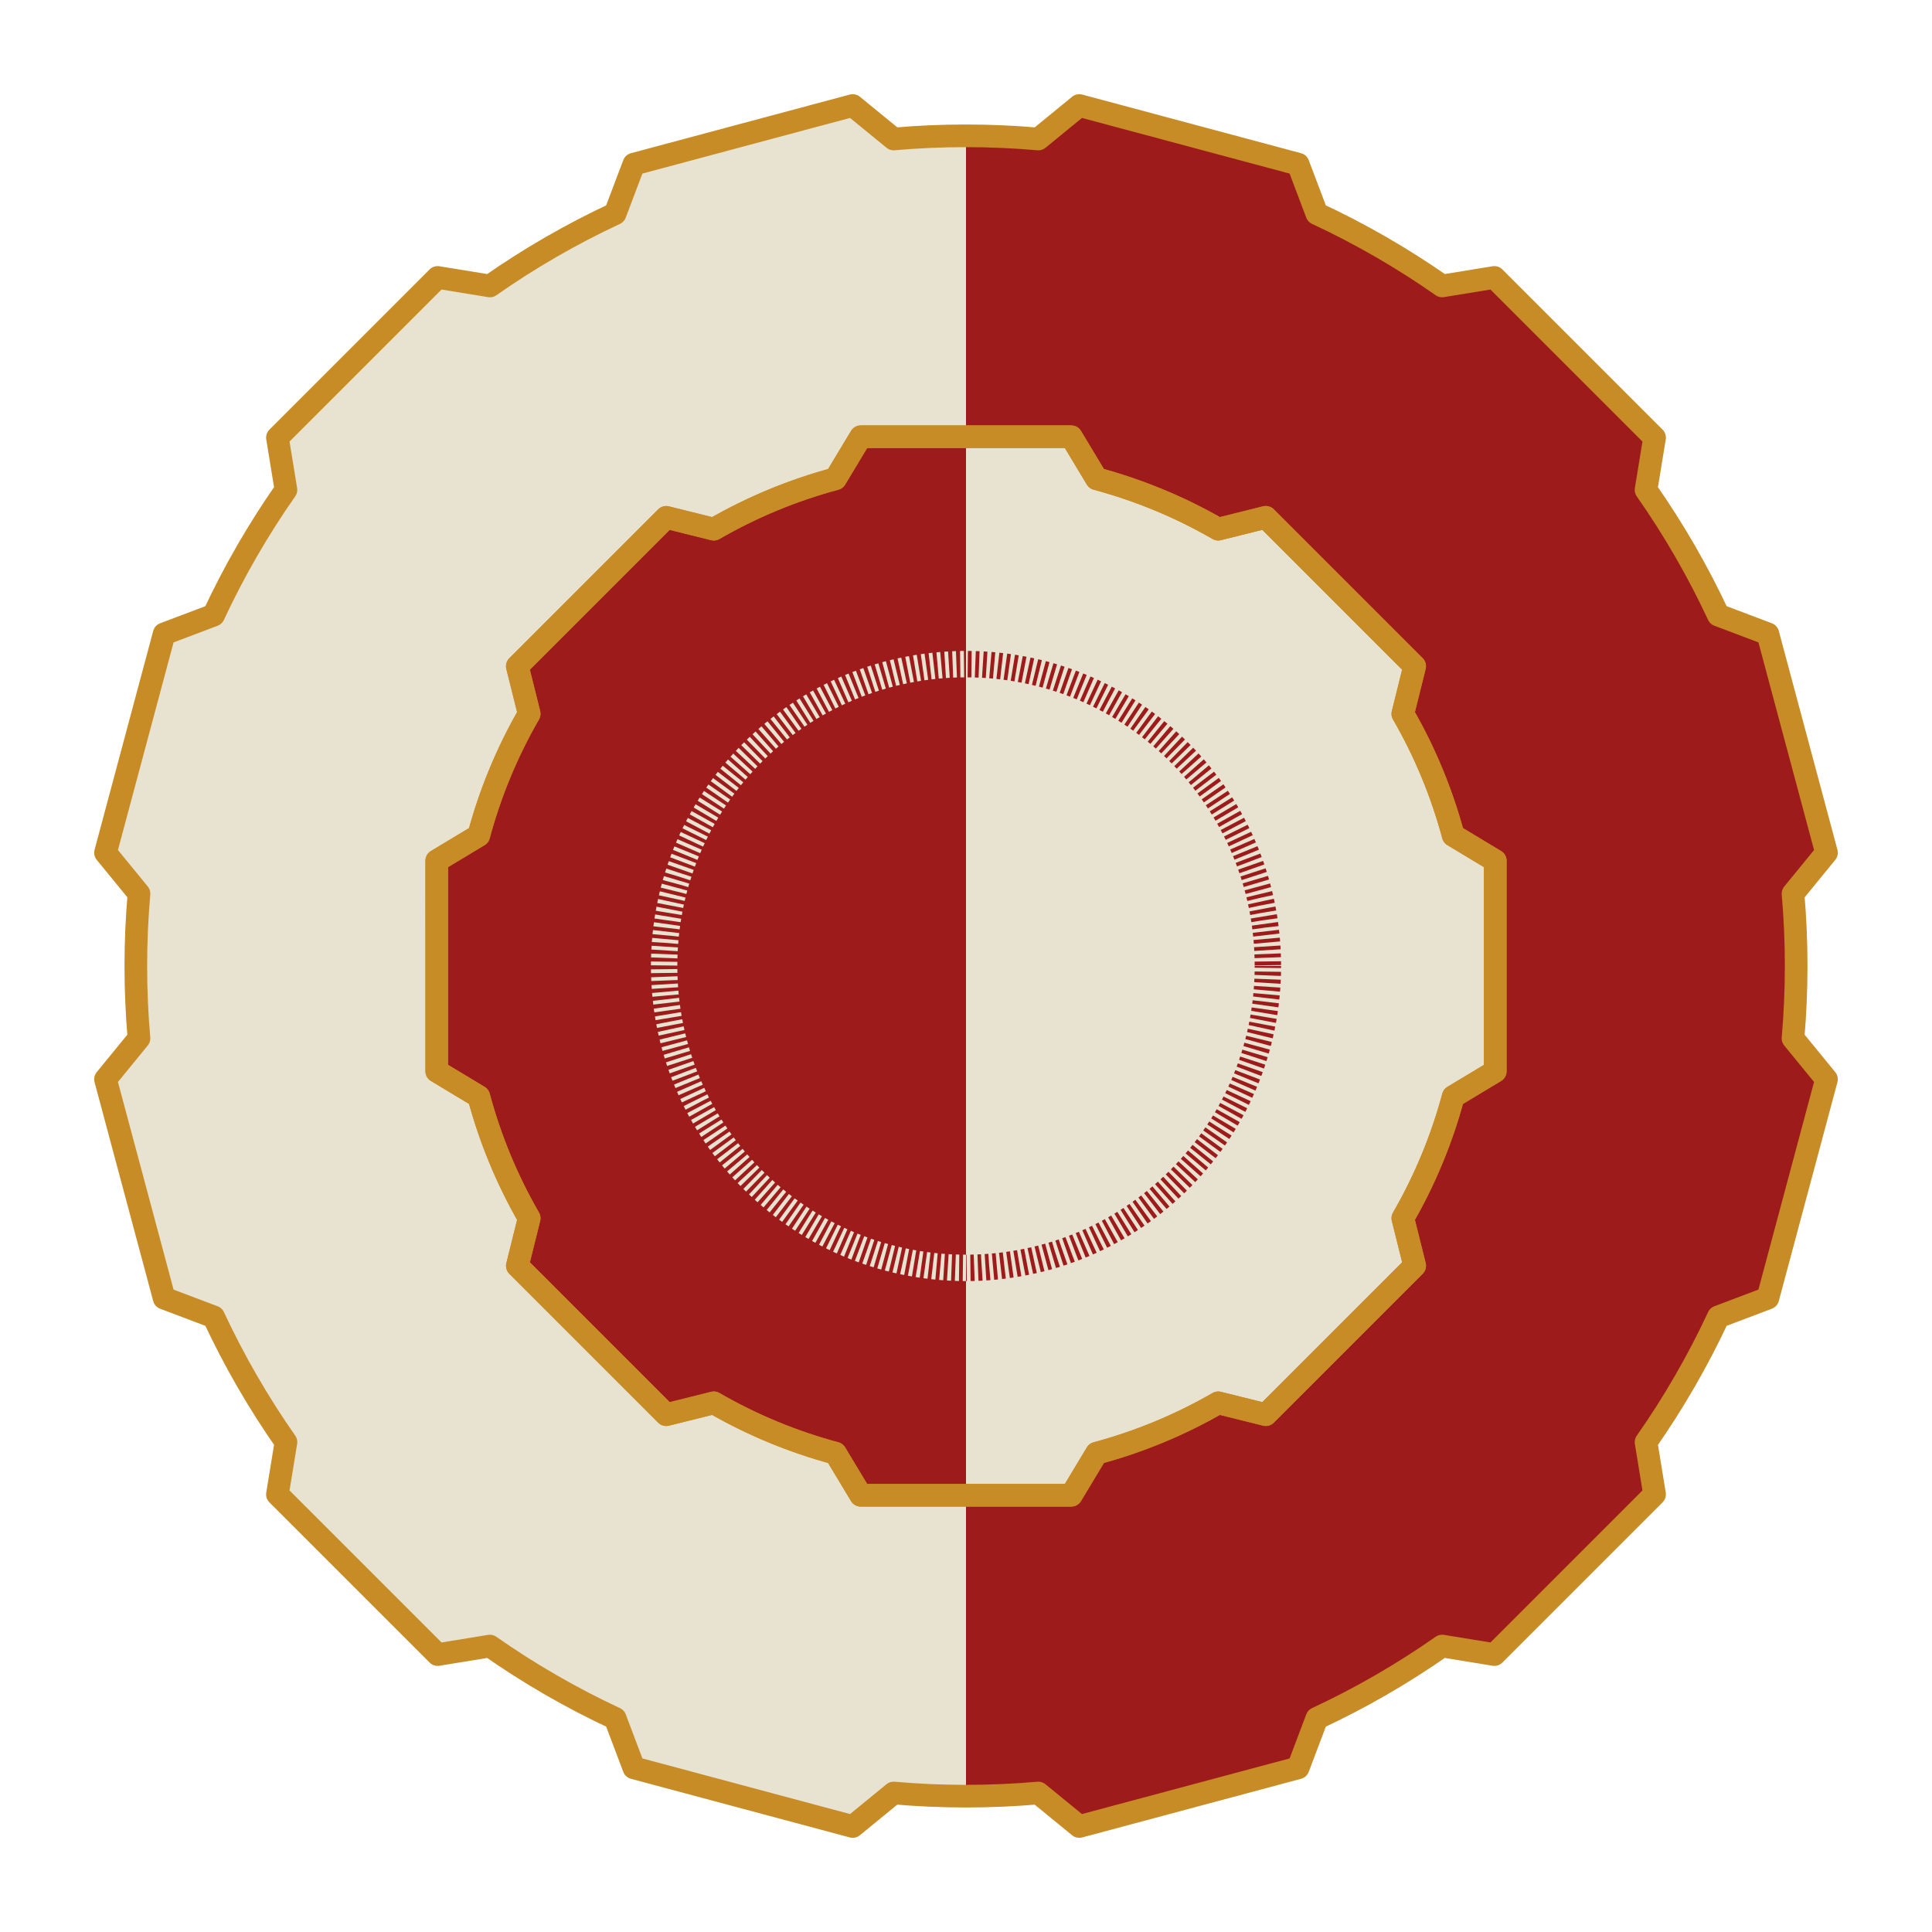
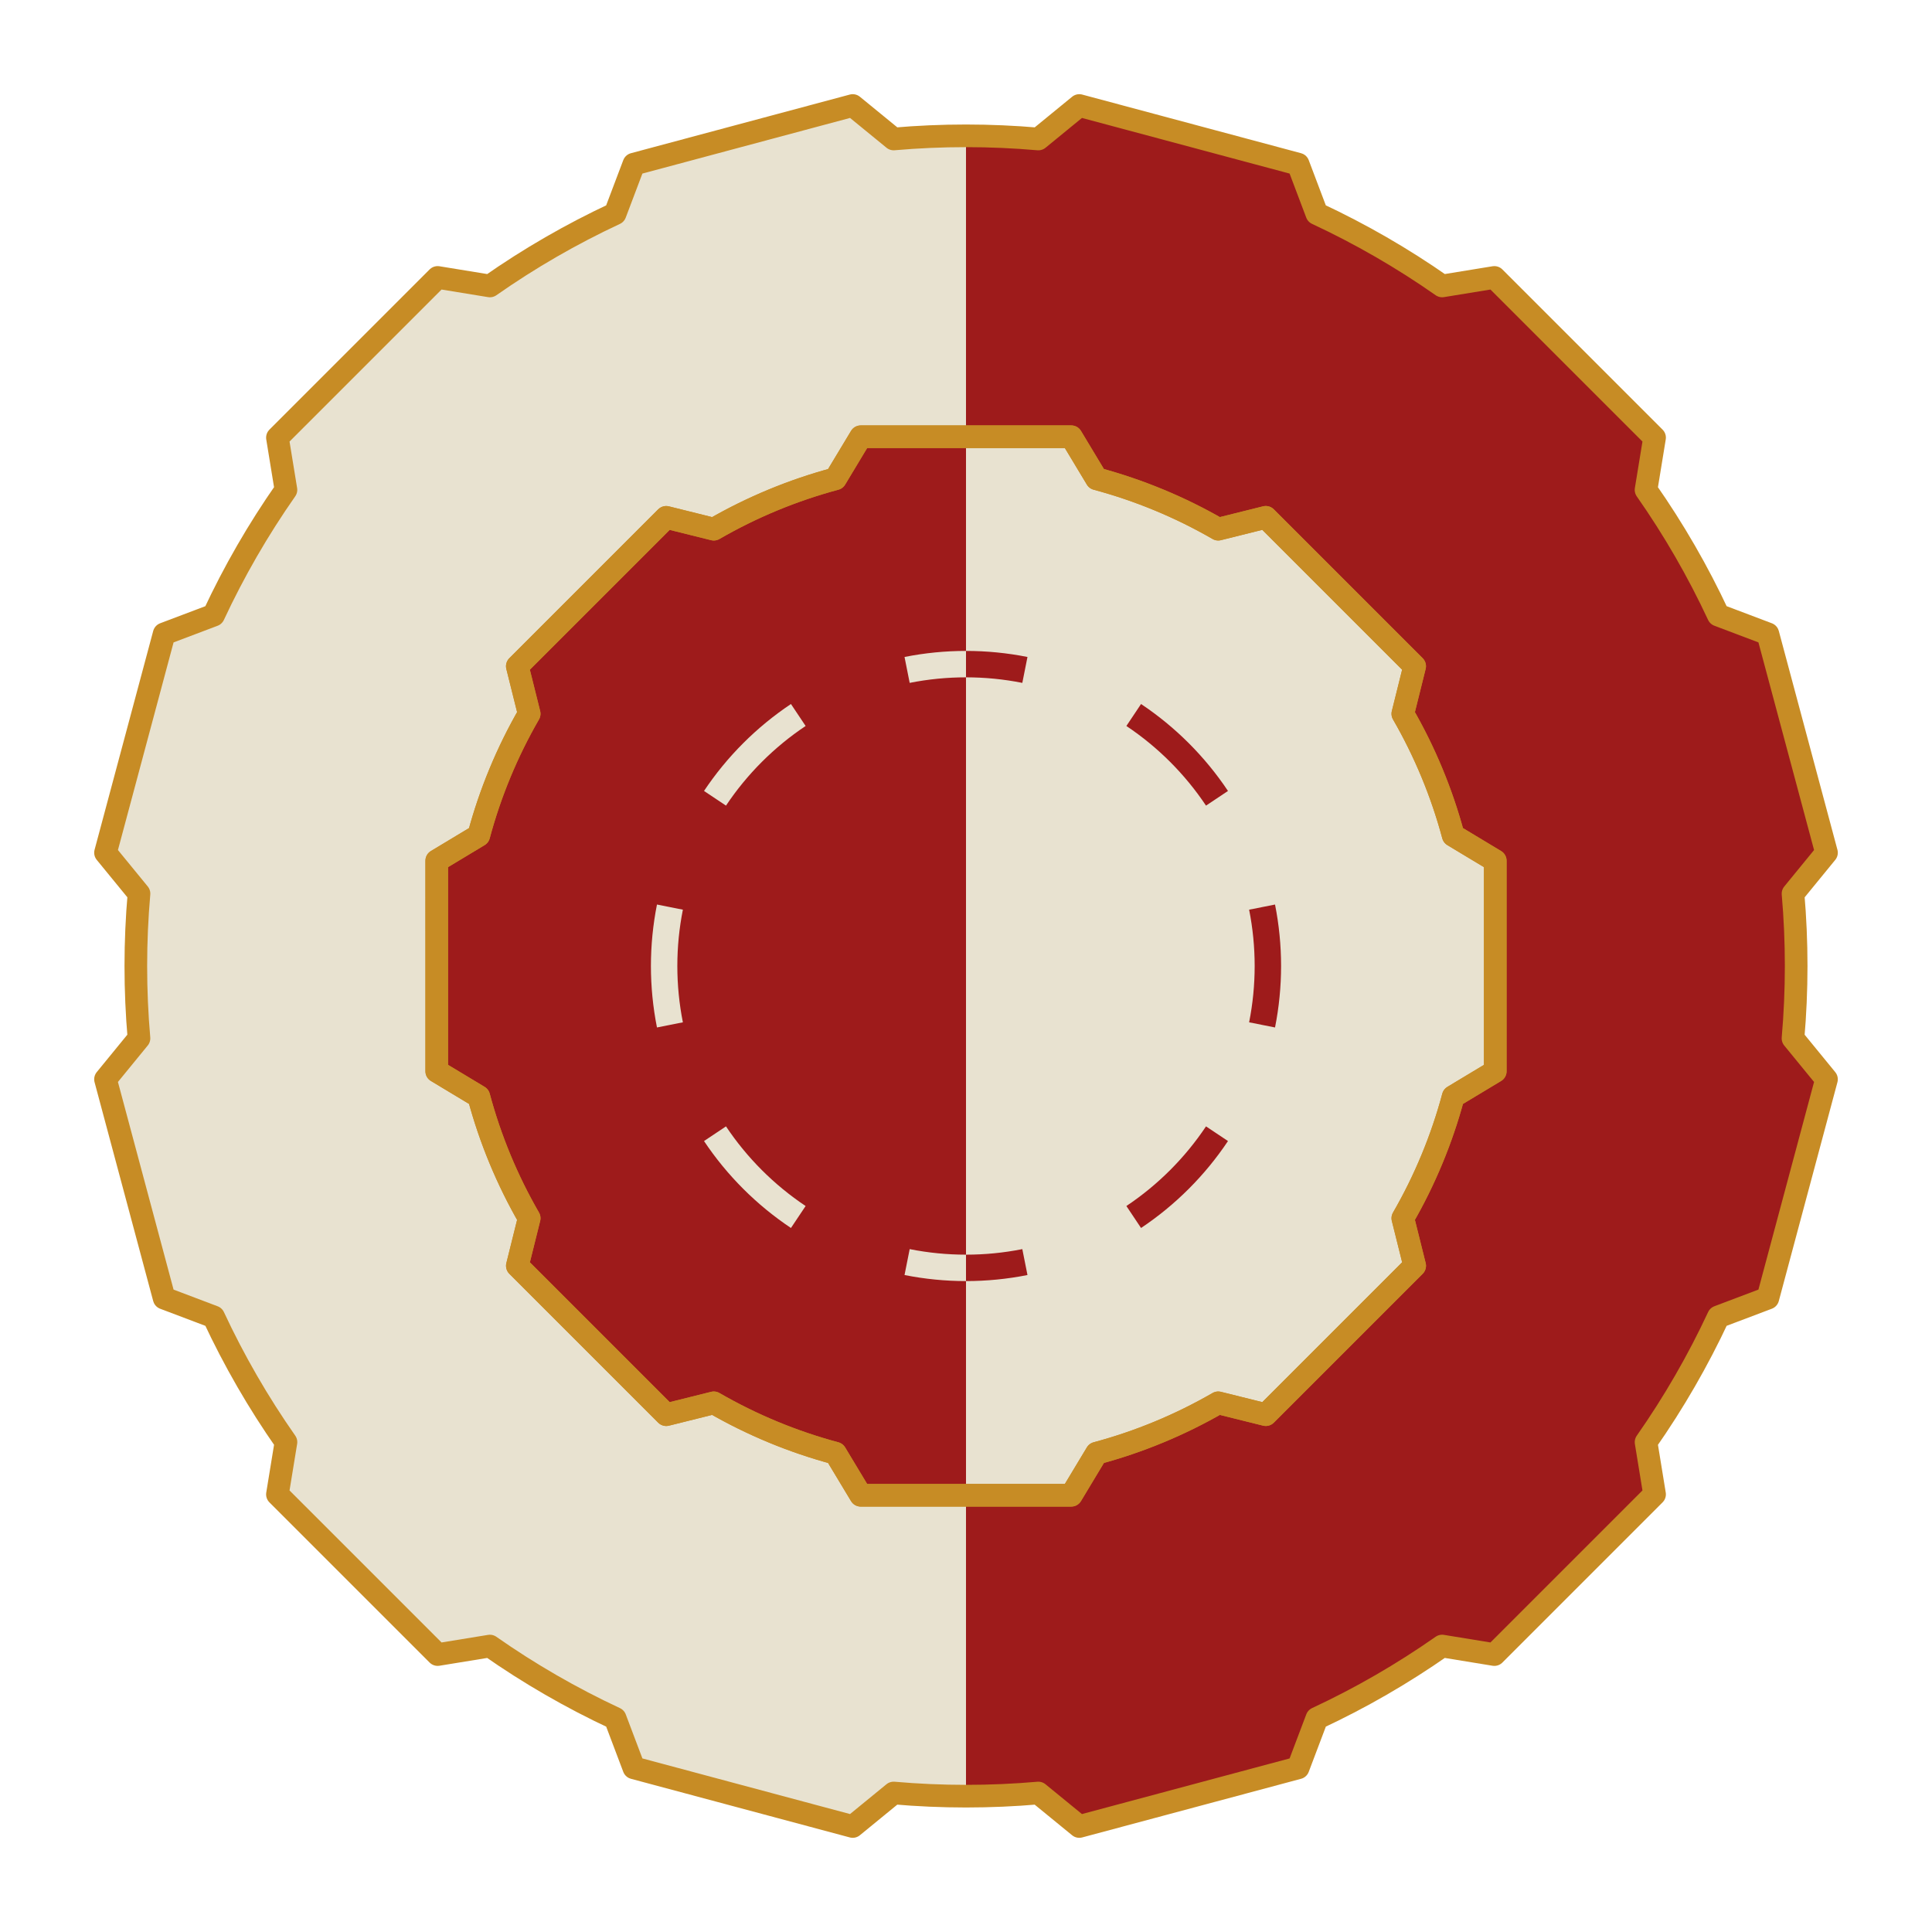
<svg xmlns="http://www.w3.org/2000/svg" width="432" height="432" viewBox="0 0 432 432">
  <defs>
    <clipPath id="left-wave-clip">
      <rect x="0" y="0" width="128" height="256" />
    </clipPath>
    <clipPath id="right-wave-clip">
      <rect x="128" y="0" width="128" height="256" />
    </clipPath>
    <path id="gear-shape" d="M 242.02 112.99 L 242.02 143.01 L 236.33 147.10 A 110 110 0 0 1 231.37 165.62 L 234.25 172.01 L 219.24 198.01 L 212.26 198.71 A 110 110 0 0 1 198.71 212.26 L 198.01 219.24 L 172.01 234.25 L 165.62 231.37 A 110 110 0 0 1 147.10 236.33 L 143.01 242.02 L 112.99 242.02 L 108.90 236.33 A 110 110 0 0 1 90.38 231.37 L 83.99 234.25 L 57.99 219.24 L 57.29 212.26 A 110 110 0 0 1 43.74 198.71 L 36.76 198.01 L 21.75 172.01 L 24.63 165.62 A 110 110 0 0 1 19.67 147.10 L 13.98 143.01 L 13.98 112.99 L 19.67 108.90 A 110 110 0 0 1 24.63 90.38 L 21.75 83.99 L 36.76 57.99 L 43.74 57.29 A 110 110 0 0 1 57.29 43.74 L 57.99 36.76 L 83.99 21.75 L 90.38 24.63 A 110 110 0 0 1 108.90 19.67 L 112.99 13.98 L 143.01 13.98 L 147.10 19.67 A 110 110 0 0 1 165.62 24.63 L 172.01 21.75 L 198.01 36.76 L 198.71 43.74 A 110 110 0 0 1 212.26 57.29 L 219.24 57.99 L 234.25 83.99 L 231.37 90.38 A 110 110 0 0 1 236.33 108.90 Z M 192.13 96.38 L 199.35 123.32 L 194.84 128.00 A 66.84 66.84 0 0 1 192.56 145.30 L 195.71 150.98 L 181.76 175.14 L 175.26 175.26 A 66.84 66.84 0 0 1 161.42 185.88 L 159.62 192.13 L 132.68 199.35 L 128.00 194.84 A 66.84 66.84 0 0 1 110.70 192.56 L 105.02 195.71 L 80.86 181.76 L 80.74 175.26 A 66.84 66.84 0 0 1 70.12 161.42 L 63.87 159.62 L 56.65 132.68 L 61.16 128.00 A 66.84 66.84 0 0 1 63.44 110.70 L 60.29 105.02 L 74.24 80.86 L 80.74 80.74 A 66.84 66.84 0 0 1 94.58 70.12 L 96.38 63.87 L 123.32 56.65 L 128.00 61.16 A 66.84 66.84 0 0 1 145.30 63.44 L 150.98 60.29 L 175.14 74.24 L 175.26 80.74 A 66.84 66.84 0 0 1 185.88 94.58 Z" stroke="#C78C25" stroke-width="3" stroke-linejoin="round" />
    <g id="gear-rotated">
      <use href="#gear-shape" transform="translate(128 128) rotate(15) translate(-128 -128)" />
    </g>
    <path id="inner-c8" d="M 198.13 114.05 L 198.13 141.95 L 192.56 145.30 A 66.84 66.84 0 0 1 185.88 161.42 L 187.45 167.72 L 167.72 187.45 L 161.42 185.88 A 66.84 66.84 0 0 1 145.30 192.56 L 141.95 198.13 L 114.05 198.13 L 110.70 192.56 A 66.84 66.84 0 0 1 94.58 185.88 L 88.28 187.45 L 68.55 167.72 L 70.12 161.42 A 66.84 66.84 0 0 1 63.44 145.30 L 57.87 141.95 L 57.87 114.05 L 63.44 110.70 A 66.84 66.84 0 0 1 70.12 94.58 L 68.55 88.28 L 88.28 68.55 L 94.58 70.12 A 66.84 66.84 0 0 1 110.70 63.44 L 114.05 57.87 L 141.95 57.87 L 145.30 63.44 A 66.84 66.84 0 0 1 161.42 70.12 L 167.72 68.55 L 187.45 88.28 L 185.88 94.58 A 66.84 66.84 0 0 1 192.56 110.70 Z" />
    <g id="data-core">
-       <circle cx="128" cy="128" r="40" fill="none" stroke="currentColor" stroke-width="3.5" pathLength="8" stroke-dasharray="0.5 0.5" stroke-dashoffset="0.25" />
+       <path d="M 120.196 88.769 A 40 40 0 0 1 135.804 88.769 M 150.223 94.741 A 40 40 0 0 1 161.259 105.777 M 167.231 120.196 A 40 40 0 0 1 167.231 135.804 M 161.259 150.223 A 40 40 0 0 1 150.223 161.259 M 135.804 167.231 A 40 40 0 0 1 120.196 167.231 M 105.777 161.259 A 40 40 0 0 1 94.741 150.223 M 88.769 135.804 A 40 40 0 0 1 88.769 120.196 M 94.741 105.777 A 40 40 0 0 1 105.777 94.741" fill="none" stroke="currentColor" stroke-width="3.5" />
    </g>
  </defs>
  <g transform="scale(1.6875)">
    <use href="#inner-c8" fill="#9E1B1B" clip-path="url(#left-wave-clip)" />
    <use href="#inner-c8" fill="#E8E2D0" clip-path="url(#right-wave-clip)" />
    <g>
      <use href="#gear-rotated" fill="#E8E2D0" clip-path="url(#left-wave-clip)" fill-rule="evenodd" />
      <use href="#gear-rotated" fill="#9E1B1B" clip-path="url(#right-wave-clip)" fill-rule="evenodd" />
    </g>
    <use href="#data-core" color="#E8E2D0" clip-path="url(#left-wave-clip)" />
    <use href="#data-core" color="#9E1B1B" clip-path="url(#right-wave-clip)" />
    <use href="#inner-c8" fill="none" stroke="#C78C25" stroke-width="3" stroke-linejoin="round" stroke-linecap="round" />
  </g>
</svg>
